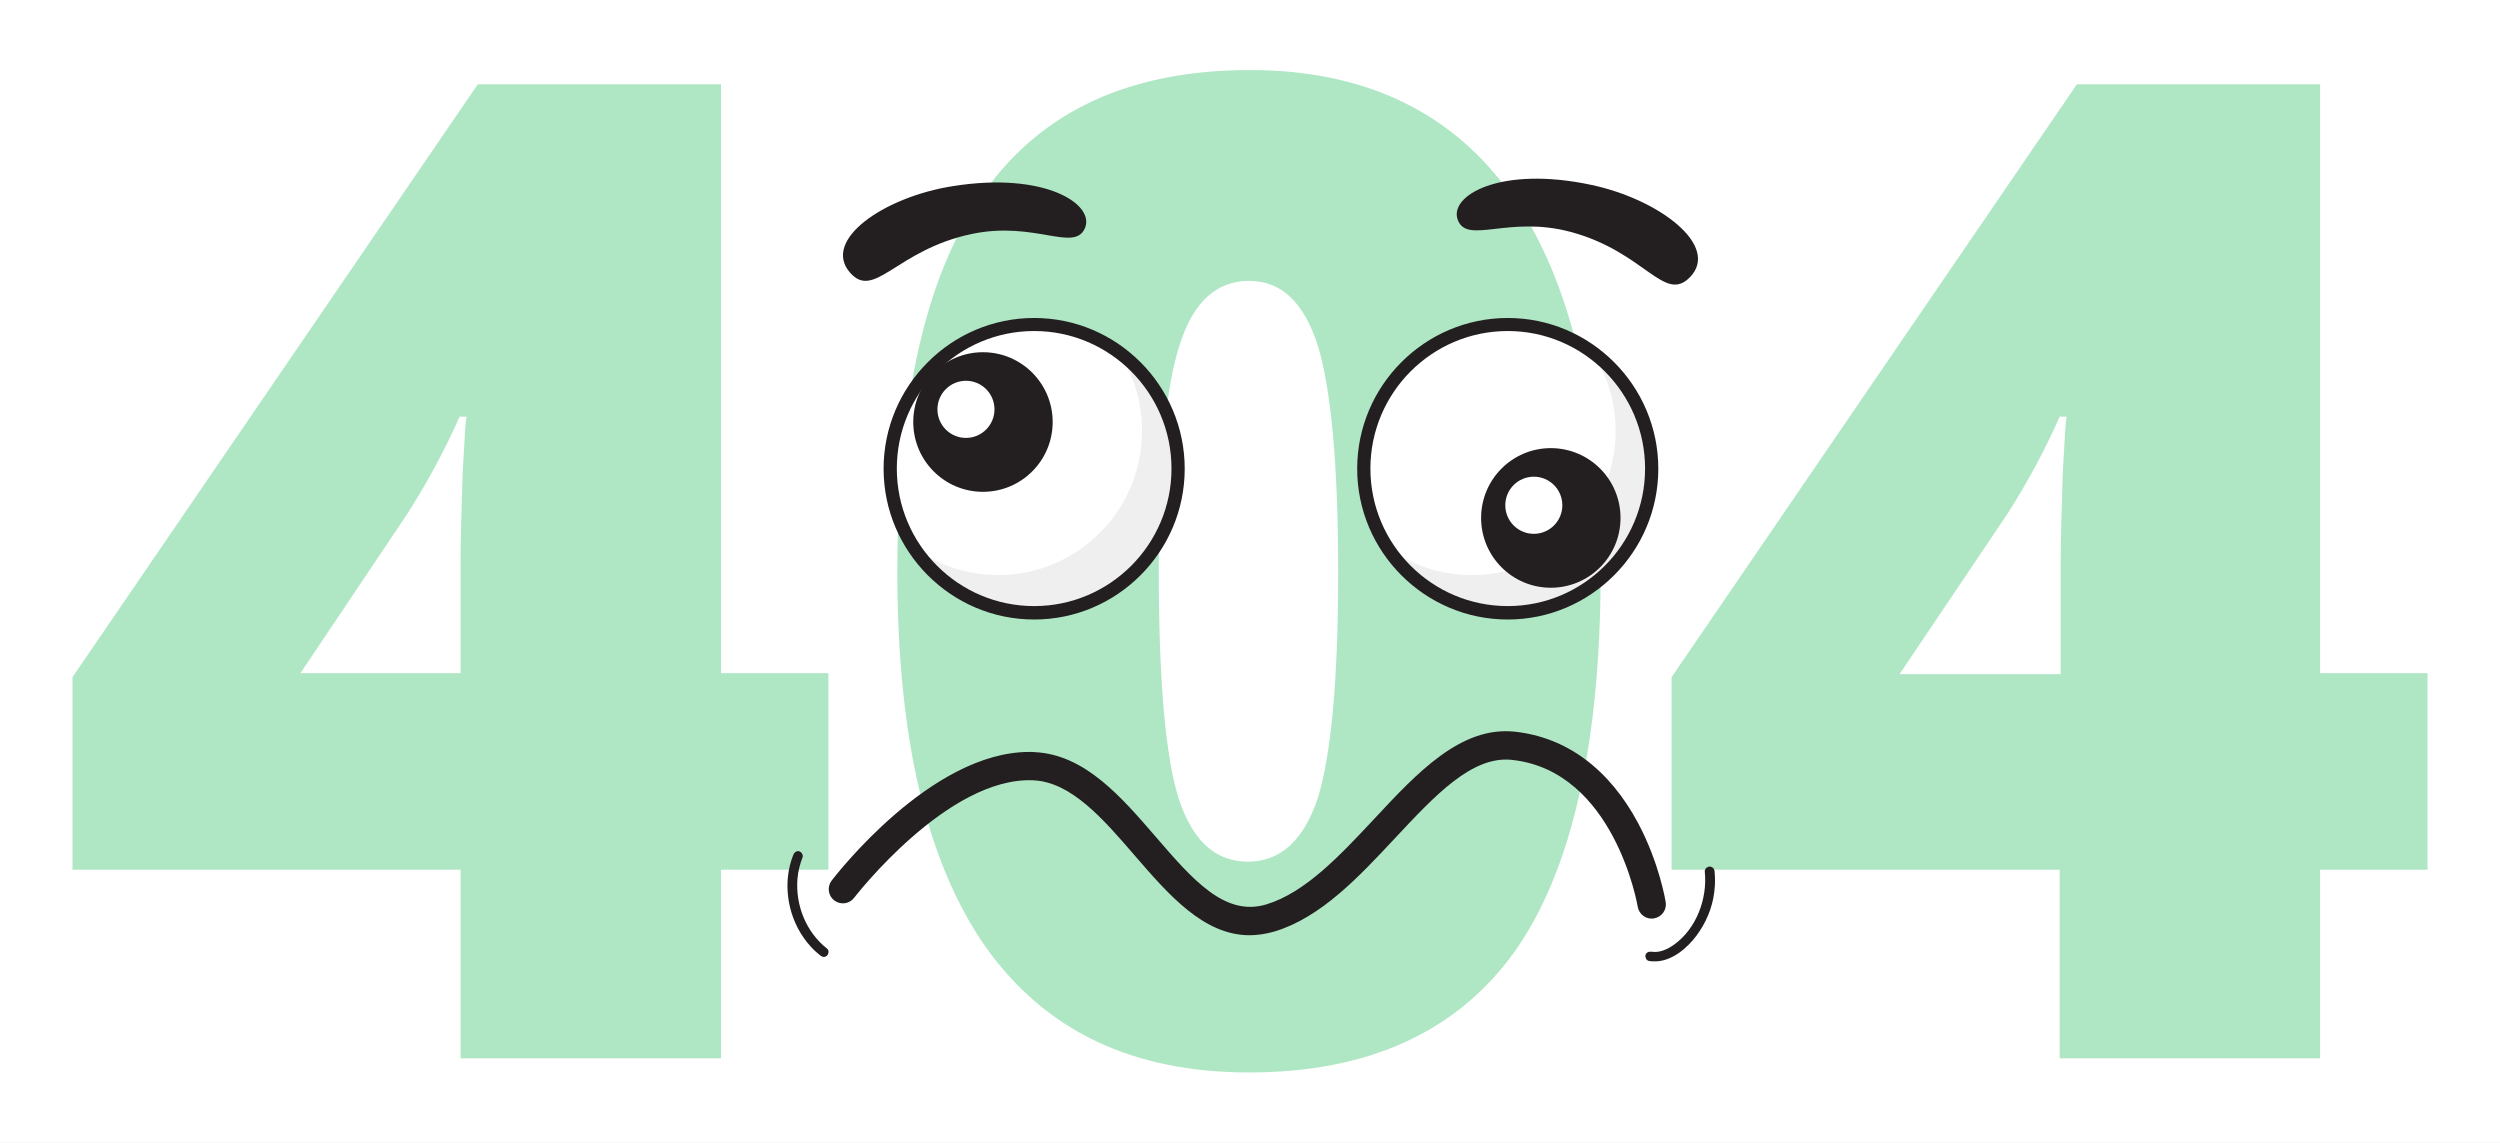
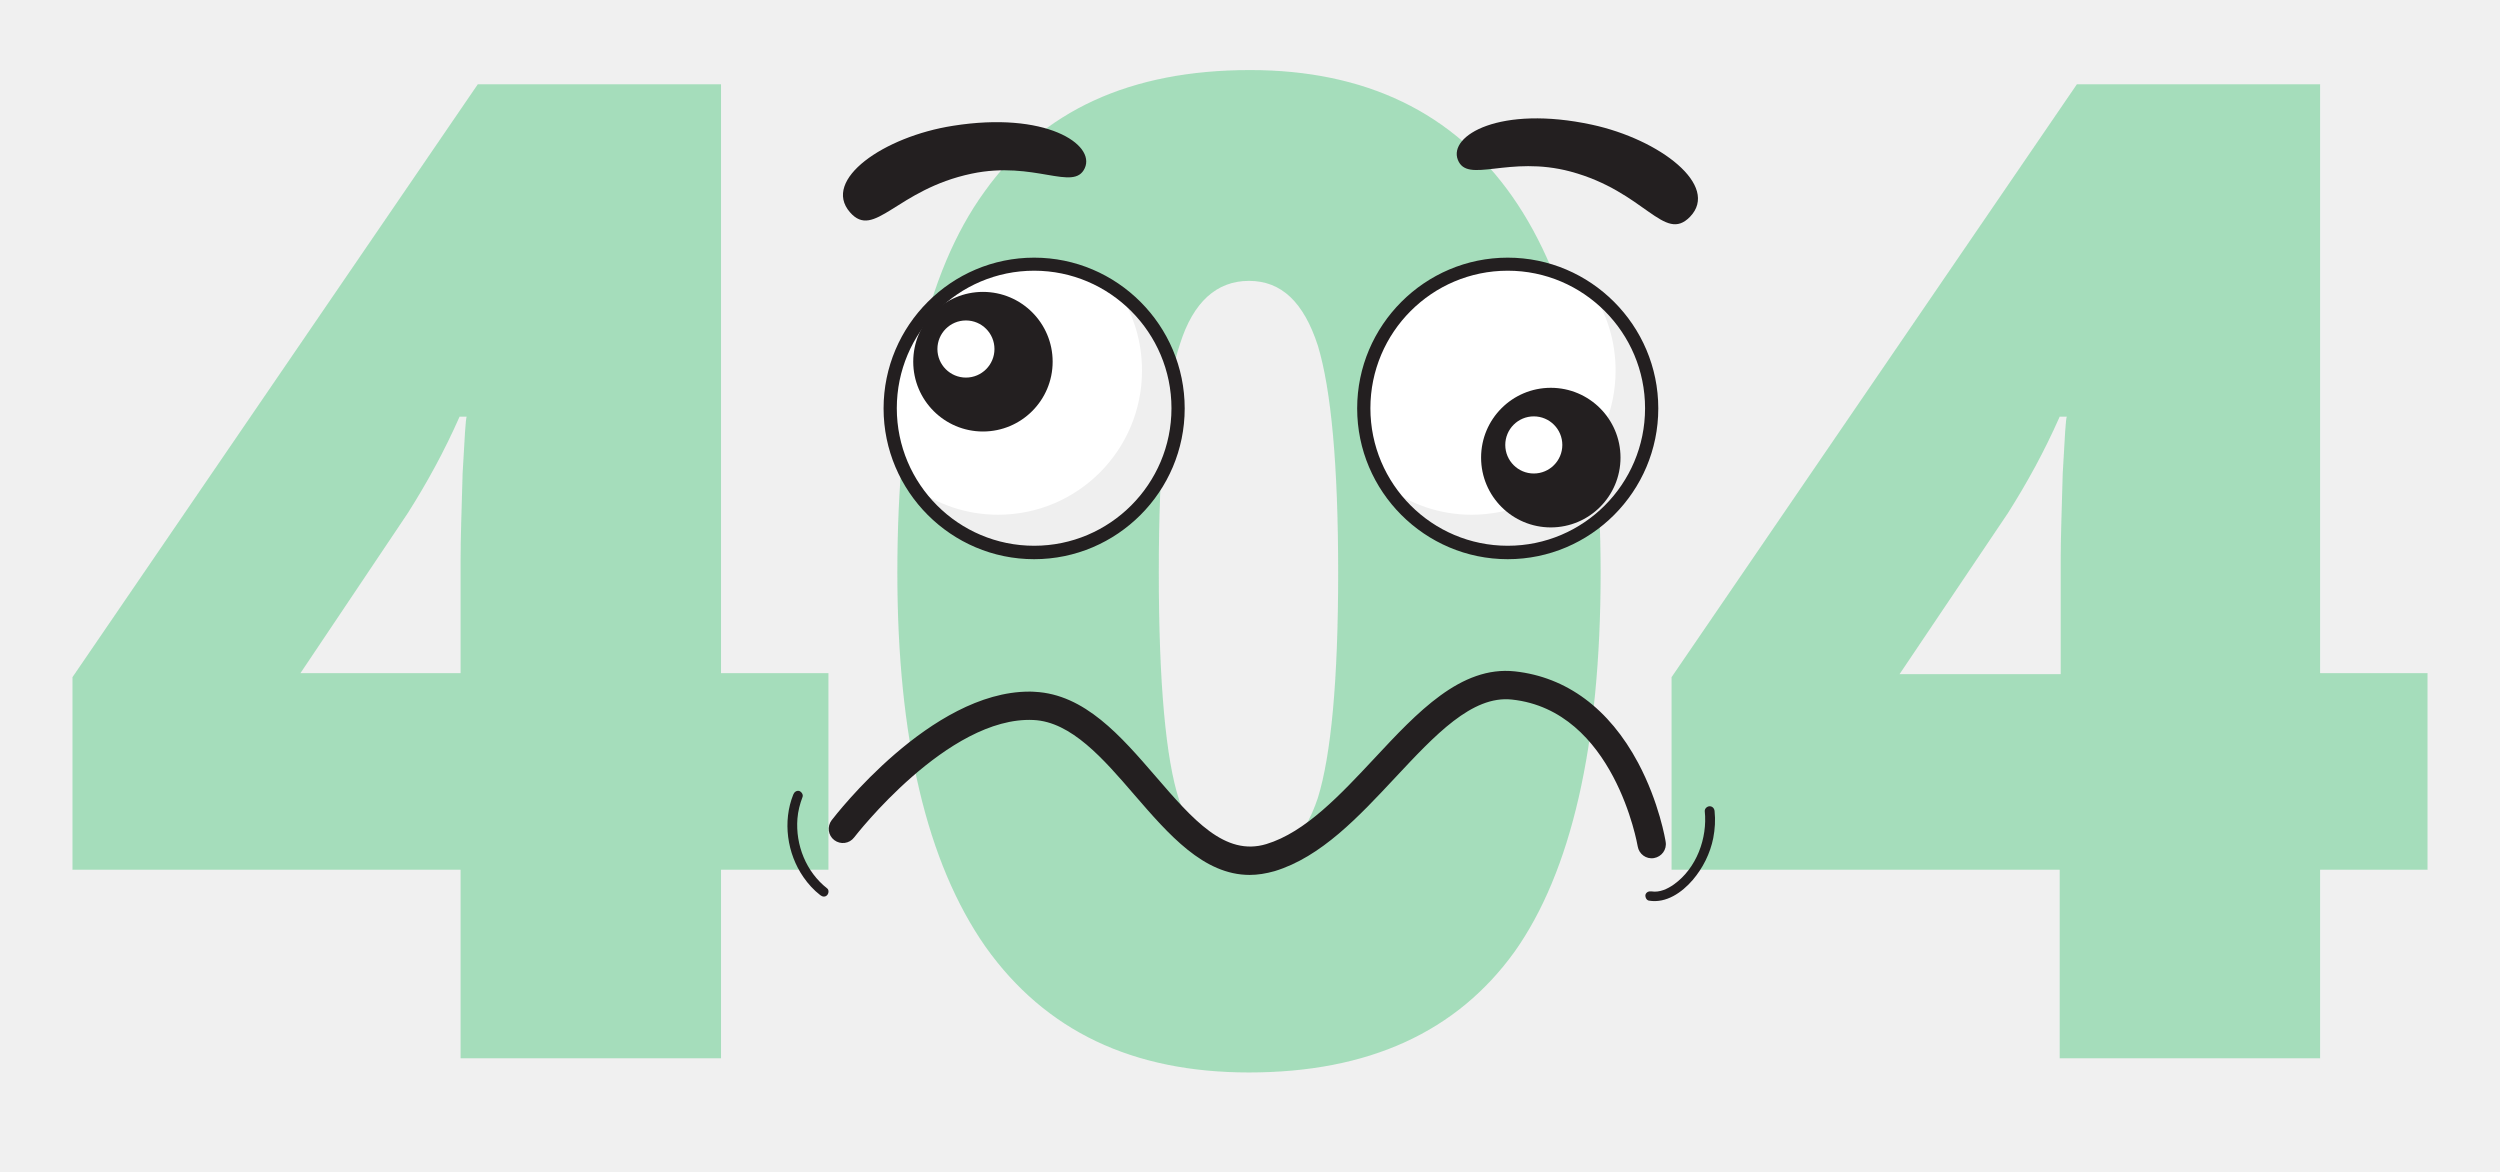
- <svg xmlns="http://www.w3.org/2000/svg" width="1035" height="473" viewBox="0 0 1035 473" fill="none">
-   <rect width="1035" height="473" fill="white" />
+ <svg xmlns="http://www.w3.org/2000/svg" width="1035" height="485" viewBox="0 0 1035 485" fill="none">
  <path d="M342.973 360.077H298.503V438.125H190.682V360.077H30V280.35L197.814 34.875H298.503V278.671H342.973V360.077ZM190.682 278.671V231.674C190.682 222.862 191.102 211.113 191.521 196.007C192.36 180.901 192.78 173.348 193.199 172.509H190.262C183.969 186.776 176.837 199.784 168.866 212.372L124.395 278.671H190.682Z" fill="#1BBB5B" fill-opacity="0.35" />
  <path d="M662.659 237.129C662.659 308.464 650.493 360.916 626.999 394.066C603.085 427.215 566.586 444 517.081 444C468.834 444 432.754 426.796 408.002 391.968C383.668 357.14 371.502 305.527 371.502 237.129C371.502 165.375 383.249 112.923 407.582 79.354C431.495 45.785 467.995 29 517.5 29C565.327 29 601.827 46.624 626.16 81.452C650.493 116.28 662.659 167.893 662.659 237.129ZM479.742 237.129C479.742 282.868 482.679 314.339 488.133 331.123C494.006 348.328 503.236 356.72 516.661 356.72C530.086 356.72 539.736 347.908 545.609 330.284C551.063 312.66 554 281.609 554 237.129C554 192.231 551.063 161.179 545.609 143.135C539.736 125.092 530.506 116.28 517.081 116.28C503.656 116.28 494.006 125.092 488.552 142.296C482.679 159.501 479.742 190.972 479.742 237.129Z" fill="#1BBB5B" fill-opacity="0.35" />
  <path d="M1005 360.077H960.529V438.125H852.709V360.077H692.027V280.35L859.841 34.875H960.529V278.671H1005V360.077ZM853.128 278.671V231.674C853.128 222.862 853.548 211.113 853.967 196.007C854.807 180.901 855.226 173.348 855.646 172.509H852.709C846.416 186.776 839.284 199.784 831.313 212.372L786.422 279.091H853.128V278.671Z" fill="#1BBB5B" fill-opacity="0.35" />
-   <g clip-path="url(#clip0_213_481)">
-     <path d="M624.206 253.661C657.119 253.661 683.8 226.942 683.8 193.983C683.8 161.023 657.119 134.305 624.206 134.305C591.293 134.305 564.612 161.023 564.612 193.983C564.612 226.942 591.293 253.661 624.206 253.661Z" fill="white" />
-     <path d="M428.139 253.661C461.052 253.661 487.734 226.942 487.734 193.983C487.734 161.023 461.052 134.305 428.139 134.305C395.226 134.305 368.545 161.023 368.545 193.983C368.545 226.942 395.226 253.661 428.139 253.661Z" fill="white" />
-     <path d="M463.176 145.817C469.277 155.215 472.796 166.336 472.796 178.397C472.796 211.369 446.127 238.075 413.202 238.075C400.063 238.075 387.941 233.768 378.086 226.563C388.723 242.931 407.101 253.661 428.061 253.661C460.987 253.661 487.655 226.954 487.655 193.983C487.655 174.247 478.036 156.703 463.176 145.817Z" fill="#EFEFEF" />
-     <path d="M659.243 145.817C665.343 155.215 668.862 166.336 668.862 178.397C668.862 211.369 642.194 238.075 609.268 238.075C596.129 238.075 584.007 233.768 574.153 226.563C584.789 242.931 603.168 253.661 624.128 253.661C657.053 253.661 683.722 226.954 683.722 193.983C683.722 174.247 674.024 156.703 659.243 145.817Z" fill="#EFEFEF" />
-     <path d="M428.139 256.48C393.806 256.48 365.808 228.442 365.808 194.061C365.808 159.679 393.806 131.642 428.139 131.642C462.472 131.642 490.471 159.679 490.471 194.061C490.471 228.442 462.472 256.48 428.139 256.48ZM428.139 137.046C396.778 137.046 371.282 162.577 371.282 193.983C371.282 225.388 396.778 250.92 428.139 250.92C459.5 250.92 484.996 225.388 484.996 193.983C484.996 162.656 459.5 137.046 428.139 137.046Z" fill="#231F20" />
-     <path d="M406.945 203.616C422.883 203.616 435.804 190.677 435.804 174.716C435.804 158.756 422.883 145.817 406.945 145.817C391.007 145.817 378.086 158.756 378.086 174.716C378.086 190.677 391.007 203.616 406.945 203.616Z" fill="#231F20" />
-     <path d="M399.906 181.295C406.428 181.295 411.715 176 411.715 169.469C411.715 162.938 406.428 157.643 399.906 157.643C393.384 157.643 388.097 162.938 388.097 169.469C388.097 176 393.384 181.295 399.906 181.295Z" fill="white" />
-     <path d="M624.206 256.48C589.873 256.48 561.875 228.442 561.875 194.061C561.875 159.679 589.873 131.642 624.206 131.642C658.539 131.642 686.538 159.679 686.538 194.061C686.538 228.442 658.539 256.48 624.206 256.48ZM624.206 137.046C592.845 137.046 567.349 162.577 567.349 193.983C567.349 225.388 592.845 250.92 624.206 250.92C655.567 250.92 681.063 225.388 681.063 193.983C681.063 162.656 655.567 137.046 624.206 137.046Z" fill="#231F20" />
-     <path d="M642.037 243.323C657.976 243.323 670.896 230.384 670.896 214.424C670.896 198.463 657.976 185.524 642.037 185.524C626.099 185.524 613.179 198.463 613.179 214.424C613.179 230.384 626.099 243.323 642.037 243.323Z" fill="#231F20" />
-     <path d="M634.999 221.002C641.521 221.002 646.808 215.708 646.808 209.176C646.808 202.645 641.521 197.35 634.999 197.35C628.477 197.35 623.189 202.645 623.189 209.176C623.189 215.708 628.477 221.002 634.999 221.002Z" fill="white" />
-     <path d="M351.887 112.846C361.975 124.437 371.047 103.447 402.252 96.869C428.295 91.386 444.563 104.466 449.099 94.597C453.635 84.73 432.832 70.946 394.51 77.054C365.964 81.519 340.155 99.375 351.887 112.846Z" fill="#231F20" />
-     <path d="M699.677 114.725C688.962 125.768 681.063 104.309 650.249 96.007C624.519 89.115 607.548 101.255 603.559 91.152C599.571 81.049 621.078 68.439 659.009 76.585C687.32 82.693 712.112 101.881 699.677 114.725Z" fill="#231F20" />
-     <path d="M517.374 387.192C498.292 387.192 483.823 370.432 469.668 354.064C456.842 339.183 443.546 323.755 427.826 323.05C392.398 321.405 353.998 371.215 353.607 371.685C351.652 374.27 347.976 374.74 345.396 372.782C342.815 370.824 342.345 367.143 344.301 364.558C346.021 362.365 385.36 311.302 426.106 311.302C426.888 311.302 427.592 311.302 428.374 311.381C449.099 312.399 464.037 329.707 478.505 346.467C493.834 364.245 507.129 379.595 524.257 374.426C540.524 369.492 554.992 353.907 569.07 338.87C586.666 319.996 604.811 300.495 627.178 302.922C648.607 305.272 666.204 318.351 678.17 340.75C686.929 357.197 689.51 372.86 689.588 373.487C690.135 376.698 687.945 379.674 684.739 380.222C681.532 380.77 678.561 378.577 678.013 375.366C677.935 374.818 668.315 319.134 625.927 314.592C609.425 312.79 594.018 329.394 577.673 346.859C562.578 362.992 547.015 379.752 527.698 385.626C524.1 386.644 520.659 387.192 517.374 387.192Z" fill="#231F20" />
-     <path d="M328.424 353.907C323.966 365.028 325.843 378.342 332.648 388.132C334.603 390.952 336.871 393.458 339.608 395.572C340.468 396.277 341.641 396.434 342.424 395.572C343.127 394.867 343.284 393.379 342.424 392.753C333.742 385.939 329.285 374.818 330.145 363.854C330.38 360.799 331.162 357.823 332.257 354.925C332.648 353.907 331.787 352.733 330.849 352.419C329.754 352.184 328.815 352.889 328.424 353.907Z" fill="#231F20" />
-     <path d="M682.706 397.843C689.822 399.018 696.314 394.476 700.772 389.307C704.995 384.373 708.045 378.264 709.296 371.92C710 368.239 710.235 364.48 709.844 360.799C709.765 359.703 708.983 358.763 707.81 358.763C706.794 358.763 705.699 359.703 705.777 360.799C706.95 371.999 702.336 384.451 693.029 391.108C690.37 392.988 687.085 394.554 683.722 394.006C682.627 393.849 681.532 394.319 681.22 395.416C681.063 396.355 681.611 397.687 682.706 397.843Z" fill="#231F20" />
-   </g>
-   <defs>
-     <clipPath id="clip0_213_481">
-       <rect width="384" height="324" fill="white" transform="translate(326 74)" />
-     </clipPath>
-   </defs>
+   <path d="M624.2 228.687C657.113 228.687 683.794 201.968 683.794 169.009C683.794 136.05 657.113 109.331 624.2 109.331C591.287 109.331 564.605 136.05 564.605 169.009C564.605 201.968 591.287 228.687 624.2 228.687Z" fill="white" />
+   <path d="M428.133 228.687C461.046 228.687 487.727 201.968 487.727 169.009C487.727 136.05 461.046 109.331 428.133 109.331C395.22 109.331 368.539 136.05 368.539 169.009C368.539 201.968 395.22 228.687 428.133 228.687Z" fill="white" />
+   <path d="M463.17 120.844C469.27 130.242 472.79 141.363 472.79 153.424C472.79 186.395 446.121 213.102 413.195 213.102C400.056 213.102 387.934 208.794 378.08 201.589C388.716 217.957 407.095 228.687 428.055 228.687C460.98 228.687 487.649 201.981 487.649 169.009C487.649 149.273 478.03 131.73 463.17 120.844Z" fill="#EFEFEF" />
+   <path d="M659.237 120.844C665.337 130.242 668.856 141.363 668.856 153.424C668.856 186.395 642.187 213.102 609.262 213.102C596.123 213.102 584.001 208.794 574.146 201.589C584.783 217.957 603.162 228.687 624.121 228.687C657.047 228.687 683.716 201.981 683.716 169.009C683.716 149.273 674.018 131.73 659.237 120.844Z" fill="#EFEFEF" />
+   <path d="M428.133 231.506C393.8 231.506 365.801 203.469 365.801 169.087C365.801 134.706 393.8 106.668 428.133 106.668C462.466 106.668 490.464 134.706 490.464 169.087C490.464 203.469 462.466 231.506 428.133 231.506ZM428.133 112.072C396.772 112.072 371.276 137.604 371.276 169.009C371.276 200.414 396.772 225.946 428.133 225.946C459.494 225.946 484.99 200.414 484.99 169.009C484.99 137.682 459.494 112.072 428.133 112.072Z" fill="#231F20" />
+   <path d="M406.939 178.642C422.877 178.642 435.797 165.703 435.797 149.743C435.797 133.782 422.877 120.844 406.939 120.844C391.001 120.844 378.08 133.782 378.08 149.743C378.08 165.703 391.001 178.642 406.939 178.642Z" fill="#231F20" />
+   <path d="M399.9 156.321C406.422 156.321 411.709 151.027 411.709 144.496C411.709 137.964 406.422 132.67 399.9 132.67C393.378 132.67 388.09 137.964 388.09 144.496C388.09 151.027 393.378 156.321 399.9 156.321Z" fill="white" />
+   <path d="M624.2 231.506C589.867 231.506 561.868 203.469 561.868 169.087C561.868 134.706 589.867 106.668 624.2 106.668C658.533 106.668 686.531 134.706 686.531 169.087C686.531 203.469 658.533 231.506 624.2 231.506ZM624.2 112.072C592.838 112.072 567.343 137.604 567.343 169.009C567.343 200.414 592.838 225.946 624.2 225.946C655.561 225.946 681.057 200.414 681.057 169.009C681.057 137.682 655.561 112.072 624.2 112.072Z" fill="#231F20" />
+   <path d="M642.031 218.349C657.969 218.349 670.89 205.41 670.89 189.45C670.89 173.489 657.969 160.551 642.031 160.551C626.093 160.551 613.172 173.489 613.172 189.45C613.172 205.41 626.093 218.349 642.031 218.349Z" fill="#231F20" />
+   <path d="M634.992 196.029C641.515 196.029 646.802 190.734 646.802 184.203C646.802 177.671 641.515 172.377 634.992 172.377C628.47 172.377 623.183 177.671 623.183 184.203C623.183 190.734 628.47 196.029 634.992 196.029Z" fill="white" />
+   <path d="M351.88 87.872C361.969 99.463 371.041 78.474 402.246 71.895C428.289 66.413 444.556 79.492 449.092 69.624C453.628 59.756 432.825 45.972 394.503 52.081C365.958 56.545 340.149 74.401 351.88 87.872Z" fill="#231F20" />
+   <path d="M699.67 89.751C688.956 100.794 681.057 79.335 650.243 71.034C624.513 64.142 607.542 76.281 603.553 66.178C599.564 56.075 621.072 43.466 659.002 51.611C687.313 57.72 712.105 76.907 699.67 89.751Z" fill="#231F20" />
+   <path d="M517.368 362.219C498.285 362.219 483.817 345.459 469.661 329.09C456.835 314.21 443.54 298.781 427.82 298.076C392.392 296.432 353.992 346.242 353.601 346.712C351.646 349.296 347.97 349.766 345.389 347.808C342.808 345.85 342.339 342.169 344.294 339.585C346.015 337.392 385.353 286.329 426.1 286.329C426.882 286.329 427.586 286.329 428.368 286.407C449.093 287.425 464.03 304.733 478.499 321.493C493.827 339.271 507.123 354.622 524.25 349.453C540.518 344.519 554.986 328.934 569.063 313.897C586.66 295.022 604.804 275.521 627.172 277.949C648.601 280.298 666.197 293.377 678.163 315.776C686.922 332.223 689.503 347.886 689.582 348.513C690.129 351.724 687.939 354.7 684.733 355.248C681.526 355.796 678.554 353.604 678.007 350.393C677.929 349.844 668.309 294.161 625.92 289.618C609.419 287.817 594.012 304.42 577.666 321.885C562.572 338.018 547.009 354.778 527.691 360.652C524.094 361.67 520.653 362.219 517.368 362.219Z" fill="#231F20" />
+   <path d="M328.418 328.934C323.96 340.055 325.837 353.369 332.641 363.158C334.596 365.978 336.864 368.484 339.602 370.599C340.462 371.303 341.635 371.46 342.417 370.599C343.121 369.894 343.277 368.406 342.417 367.779C333.736 360.966 329.278 349.844 330.139 338.88C330.373 335.826 331.155 332.85 332.25 329.952C332.641 328.934 331.781 327.759 330.842 327.446C329.748 327.211 328.809 327.916 328.418 328.934Z" fill="#231F20" />
+   <path d="M682.699 372.87C689.816 374.045 696.307 369.502 700.765 364.333C704.988 359.399 708.039 353.29 709.29 346.947C709.994 343.266 710.228 339.506 709.837 335.826C709.759 334.729 708.977 333.789 707.804 333.789C706.787 333.789 705.692 334.729 705.771 335.826C706.944 347.025 702.329 359.477 693.023 366.134C690.364 368.014 687.079 369.58 683.716 369.032C682.621 368.876 681.526 369.345 681.213 370.442C681.057 371.382 681.604 372.713 682.699 372.87Z" fill="#231F20" />
</svg>
